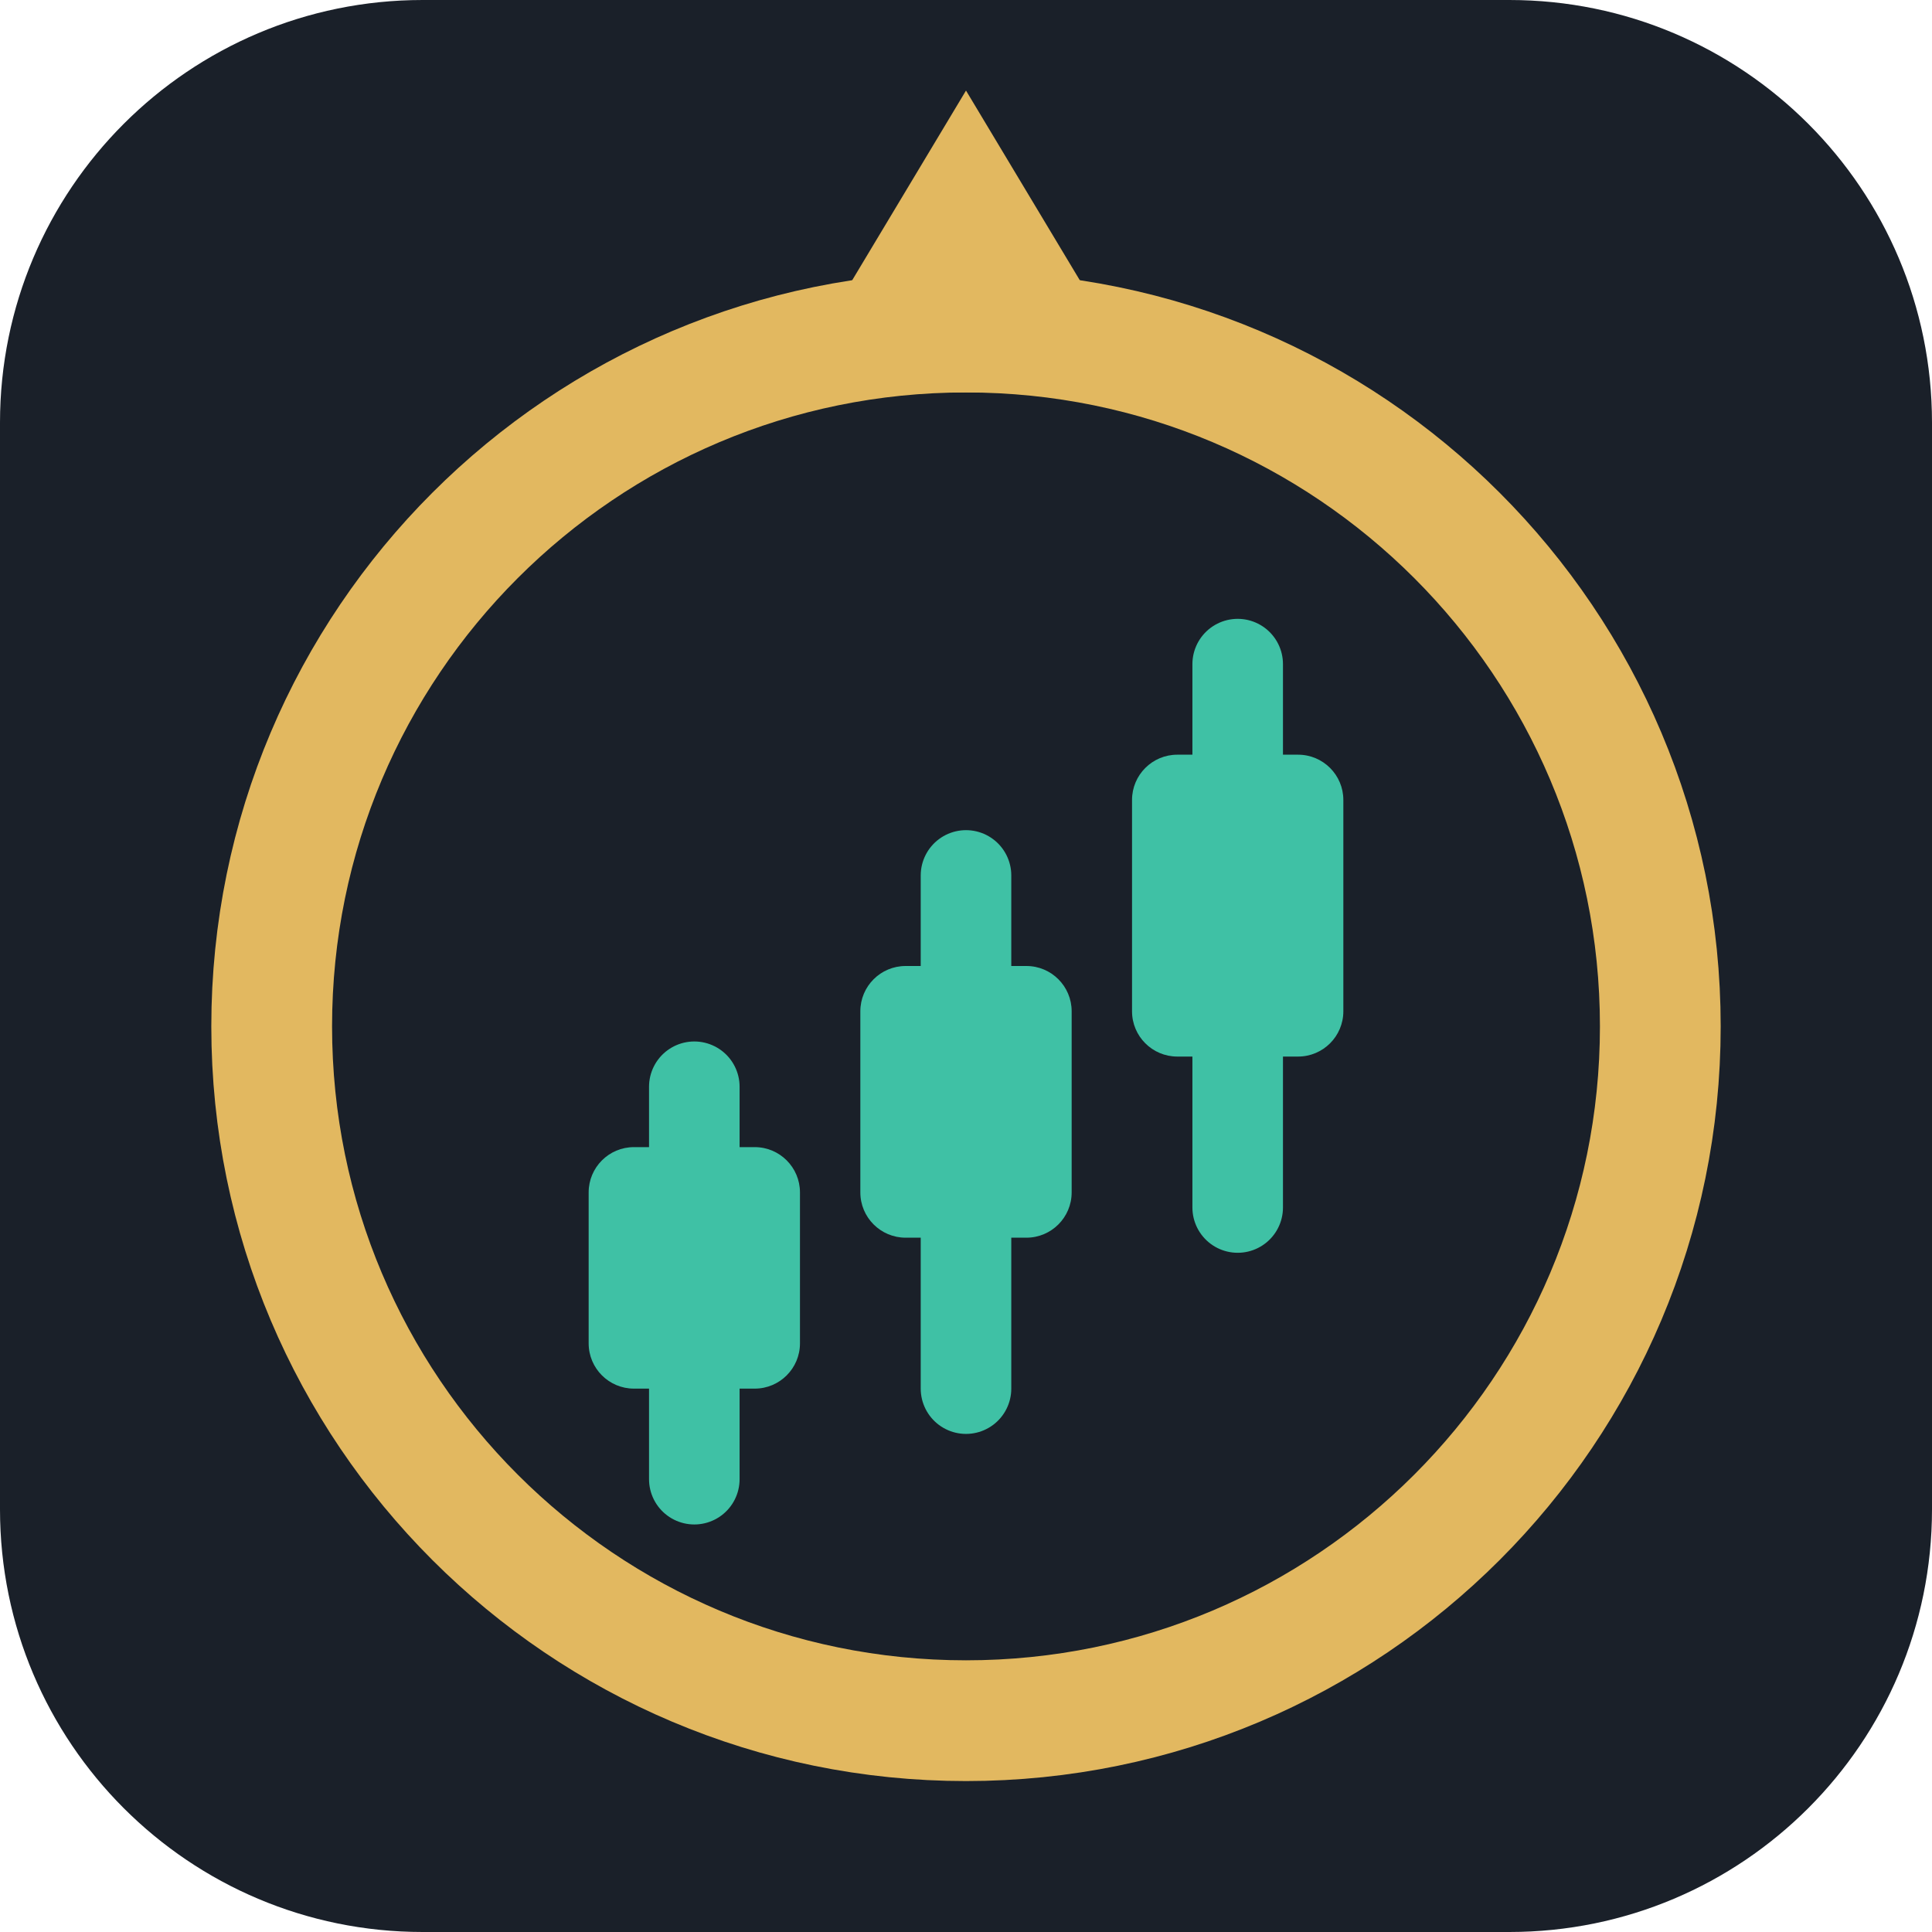
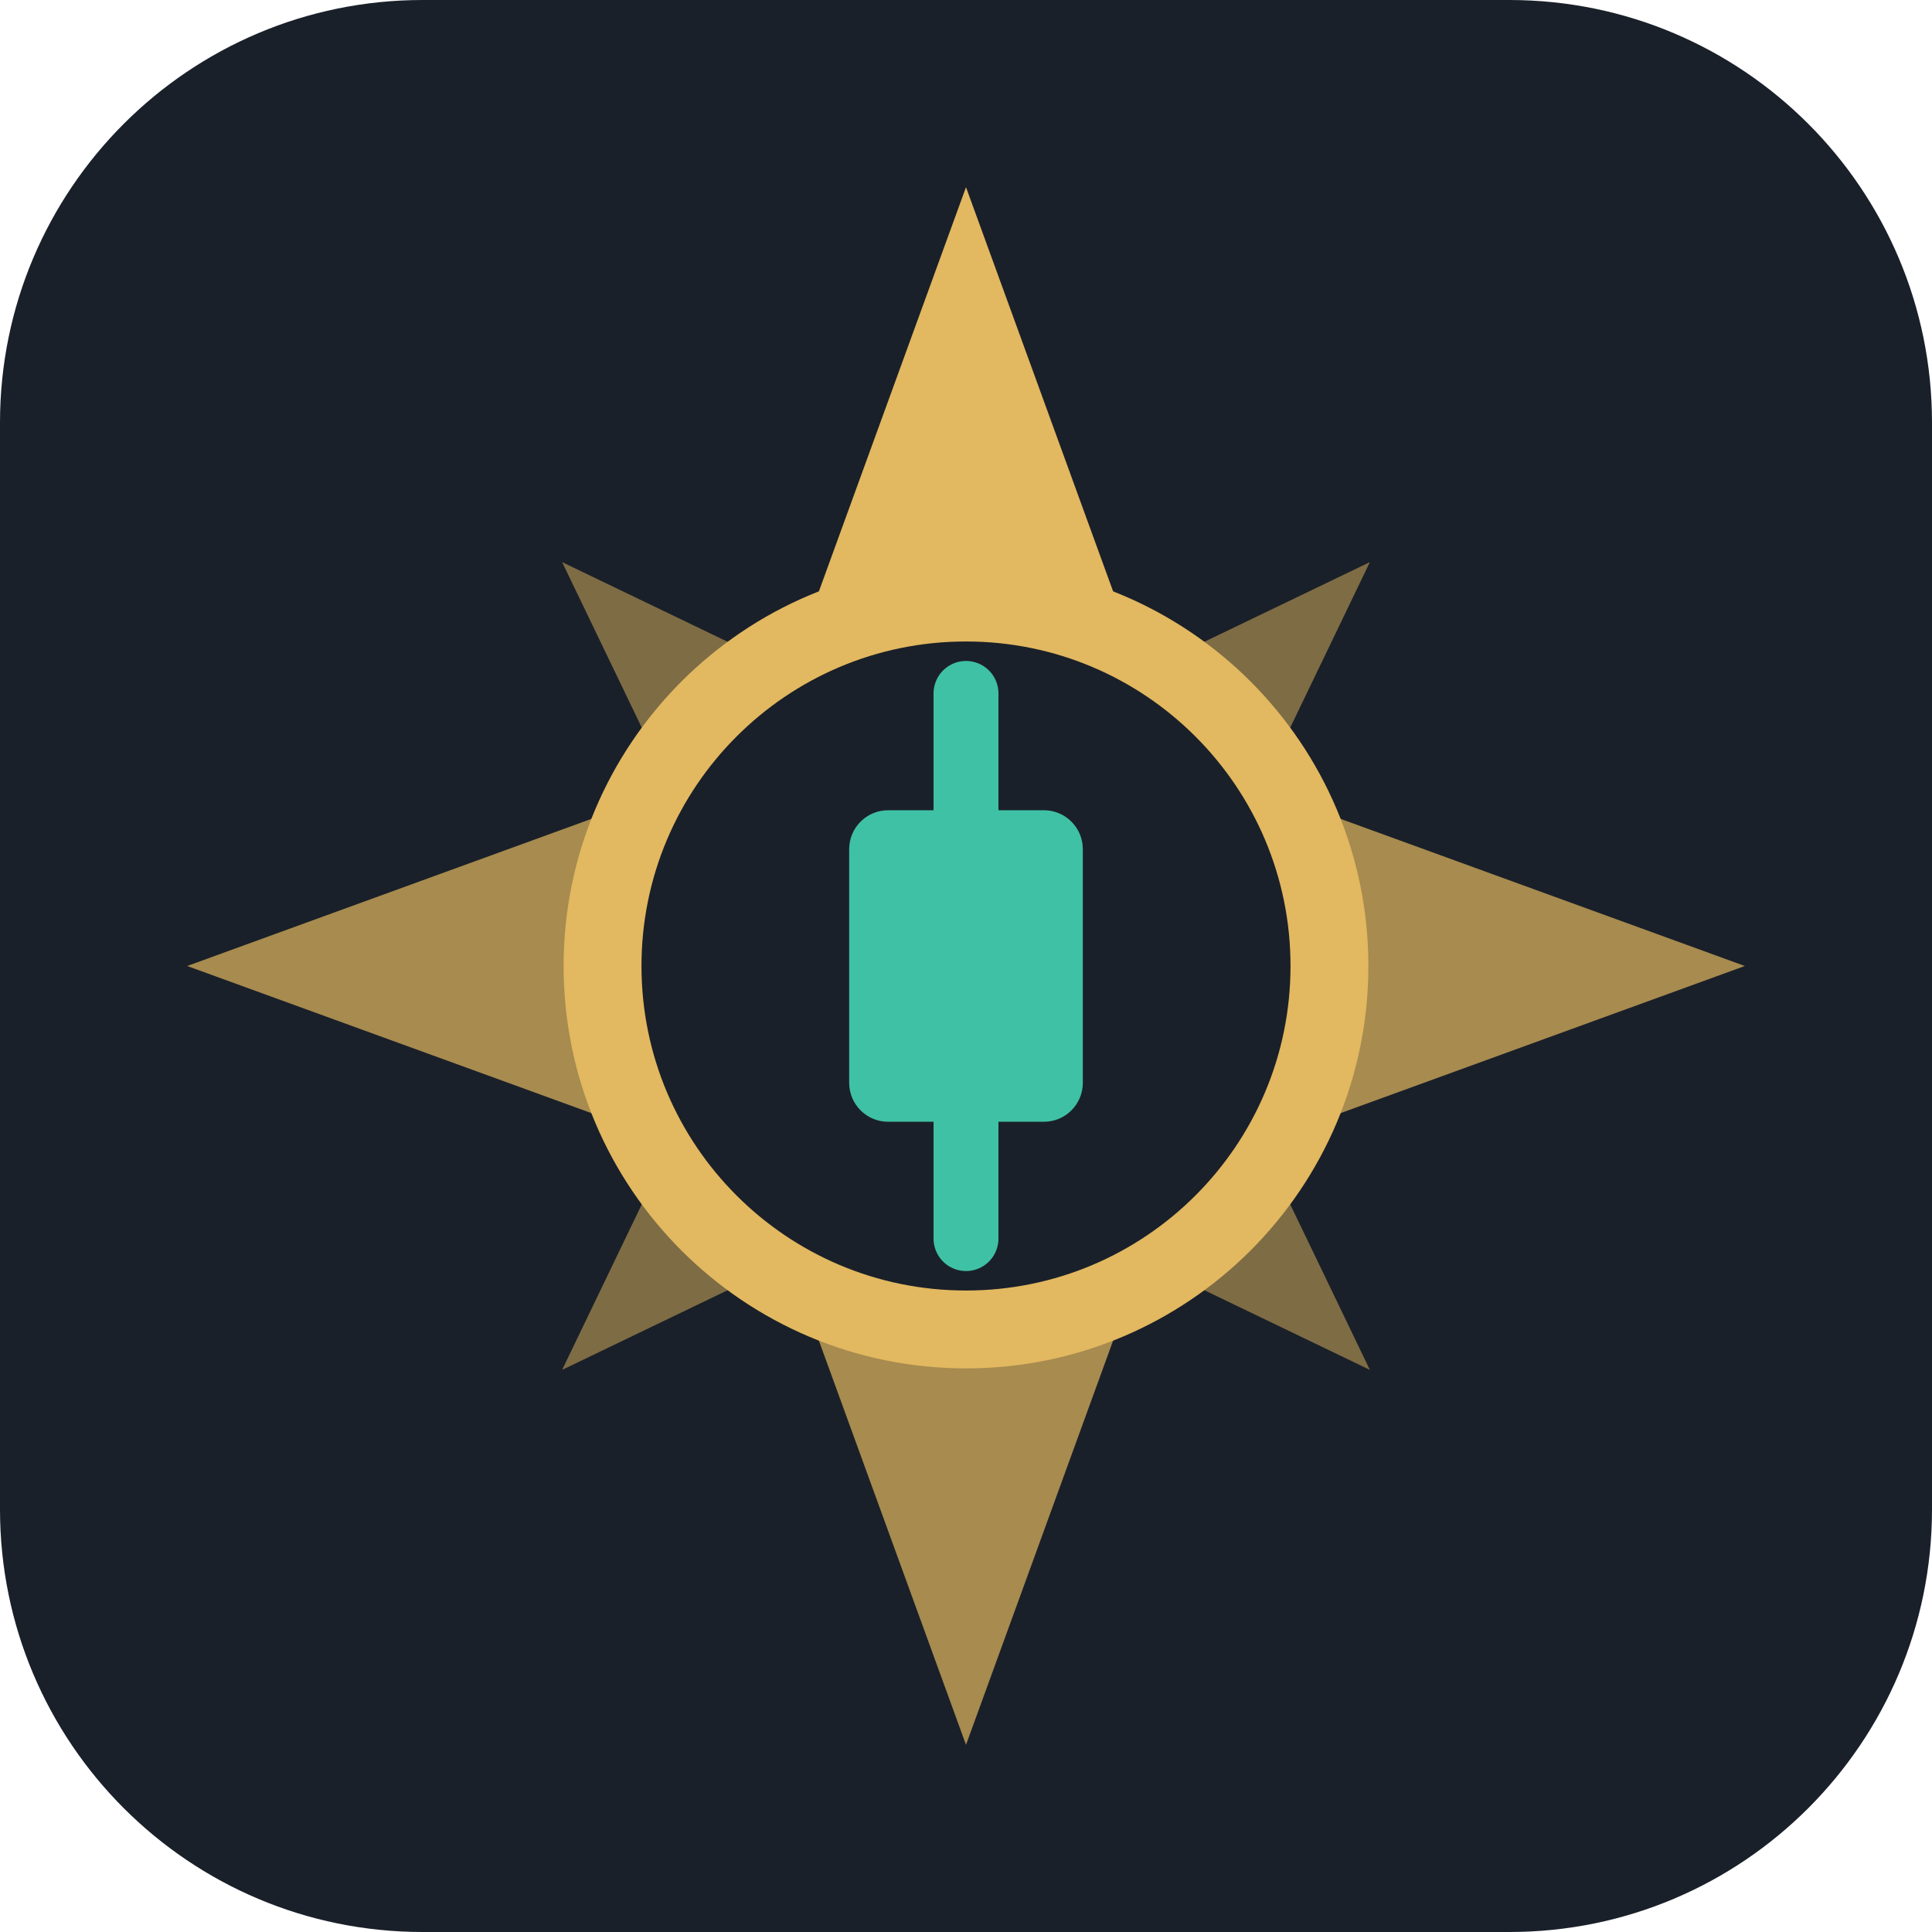
<svg xmlns="http://www.w3.org/2000/svg" viewBox="0 0 64 64" width="64" height="64">
  <rect width="64" height="64" rx="14" fill="#1a2029" />
-   <circle cx="32" cy="34" r="23" fill="none" stroke="#e2b860" stroke-width="4" />
-   <path d="M32 3 38 13H26Z" fill="#e2b860" />
-   <g stroke="#3fc1a5" stroke-width="3" stroke-linecap="round">
-     <path d="M23 36v13M32 29v17M41 22v18" />
-   </g>
-   <g fill="#3fc1a5">
-     <rect x="19.5" y="38" width="7" height="8" rx="1.5" />
-     <rect x="28.5" y="32" width="7" height="9" rx="1.5" />
-     <rect x="37.5" y="25" width="7" height="10" rx="1.5" />
+   <g transform="translate(32 32) scale(.86) translate(-32 -32)">
+     <g fill="#e2b860">
+       <g opacity=".5">
+         <path d="M32 10 34.91 18.31H29.09Z" transform="rotate(45 32 32)" />
+         <path d="M32 10 34.91 18.31H29.09Z" transform="rotate(135 32 32)" />
+         <path d="M32 10 34.91 18.31H29.09Z" transform="rotate(225 32 32)" />
+         <path d="M32 10 34.91 18.31H29.09Z" transform="rotate(315 32 32)" />
+       </g>
+       <g opacity=".7">
+         <path d="M32 2 38.38 19.53A14 14 0 0 0 25.62 19.53Z" transform="rotate(90 32 32)" />
+         <path d="M32 2 38.38 19.53A14 14 0 0 0 25.62 19.53Z" transform="rotate(180 32 32)" />
+         <path d="M32 2 38.38 19.53A14 14 0 0 0 25.62 19.53Z" transform="rotate(270 32 32)" />
+       </g>
+       <path d="M32 2 38.38 19.53A14 14 0 0 0 25.62 19.53Z" />
+     </g>
+     <circle cx="32" cy="32" r="14" fill="none" stroke="#e2b860" stroke-width="3" />
+     <path d="M32 21.5v21" stroke="#3fc1a5" stroke-width="2.5" stroke-linecap="round" />
+     <rect x="27.5" y="26" width="9" height="12" rx="1.5" fill="#3fc1a5" />
  </g>
</svg>
